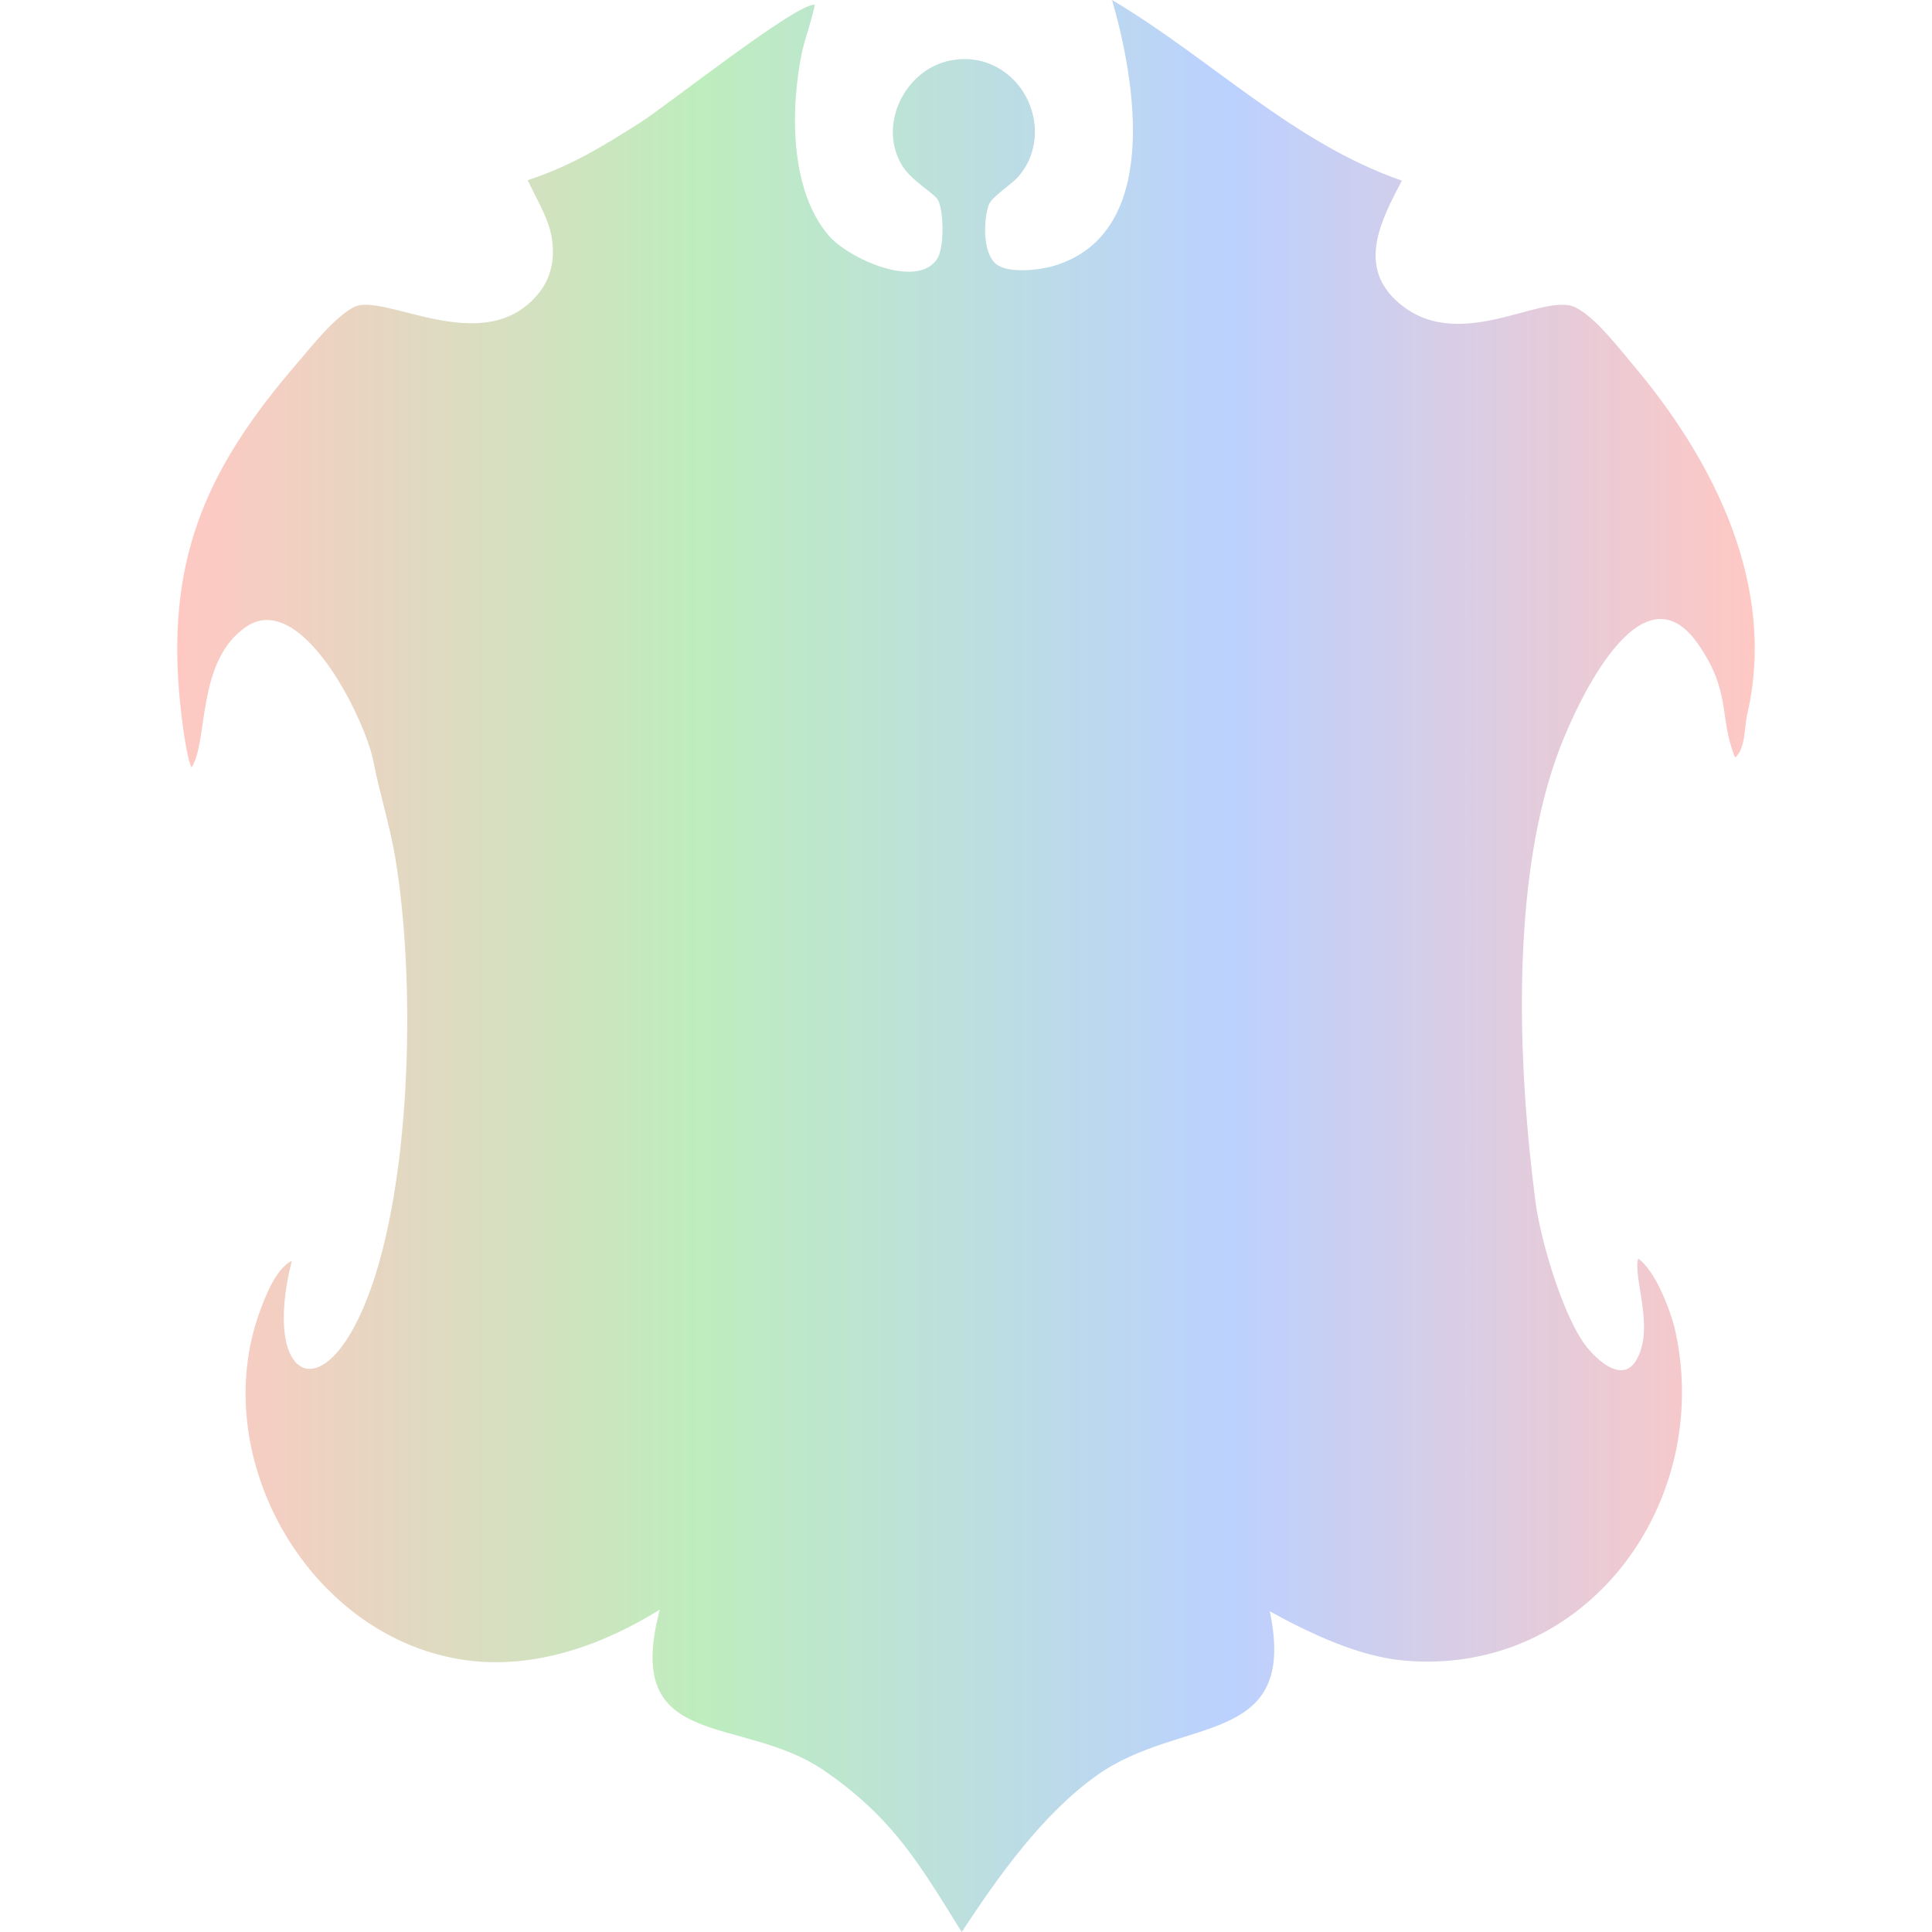
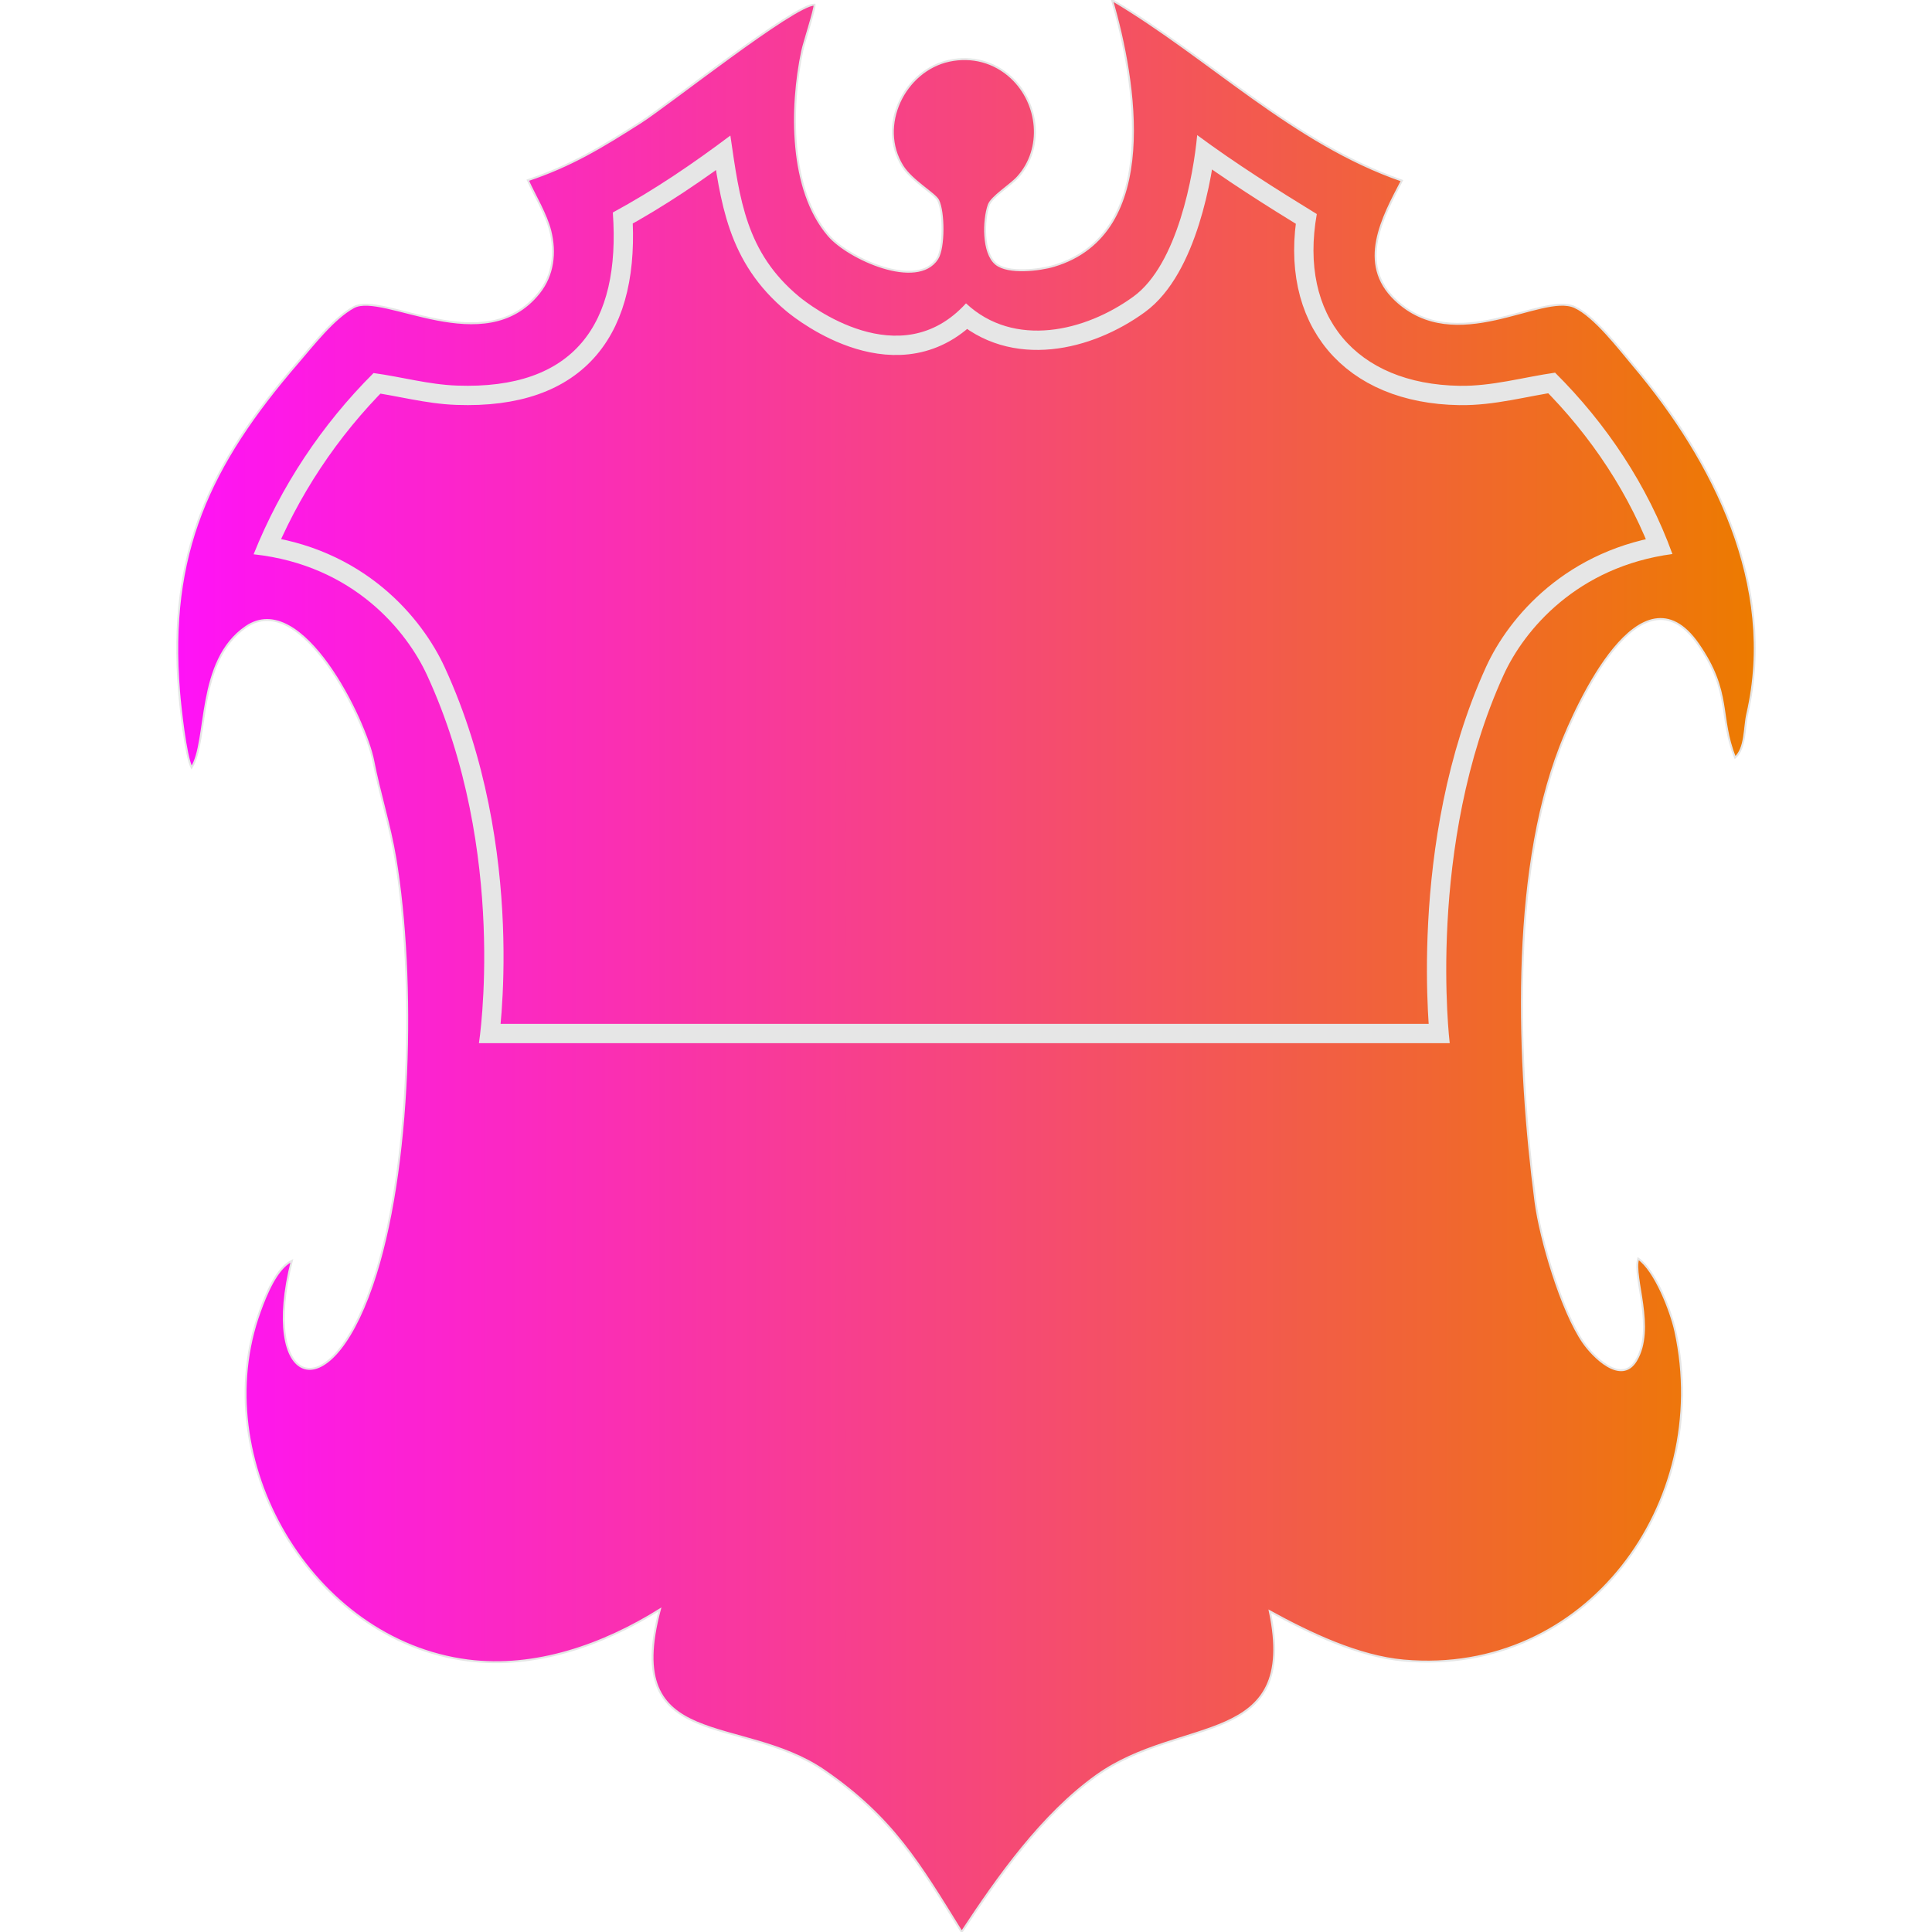
<svg xmlns="http://www.w3.org/2000/svg" viewBox="0 0 1000 1000">
  <defs>
    <style>
-       .cls-1{fill:url(#Soft_Spectrum)}
-       .cls-2{fill:none}
+       .cls-1{fill:url(#Magenta_to_Orange);stroke:#e6e6e6;stroke-miterlimit:10}
+       .cls-2{fill:none;stroke:#e6e6e6;stroke-width:20;stroke-miterlimit:10}
+       .cls-3{fill:none}
    </style>
-     <linearGradient id="Soft_Spectrum" x1="91.744" y1="500" x2="908.256" y2="500" gradientUnits="userSpaceOnUse">
-       <stop offset="0" stop-color="#ffc8c3" />
-       <stop offset="0.333" stop-color="#beedbe" />
-       <stop offset="0.667" stop-color="#bbd1ff" />
-       <stop offset="1" stop-color="#ffc8c3" />
+     <linearGradient id="Magenta_to_Orange" x1="91.744" y1="500" x2="908.256" y2="500" gradientUnits="userSpaceOnUse">
+       <stop offset="0" stop-color="#ff12f7" />
+       <stop offset="1" stop-color="#ed7b00" />
    </linearGradient>
+     <clipPath id="clip-path-1">
+       <path d="M750.372 539.954 C750.372 539.954 737.987 437.835 778.232 349.436 C788.932 325.933 816.4 293.333 865.641 286.763 C852.794 251.34 831.576 219.41 804.904 192.889 C788.299 195.263 772.338 199.977 755.392 199.696 C701.892 198.808 672.172 163.722 681.57 110.785 C660.483 97.856 639.556 84.641 619.657 69.925 C617.797 90.24 609.551 136.851 586.673 153.5 C561.694 171.679 524.903 180.281 500 157.006 C465.837 194.554 418.799 157.838 413.573 153.5 C386.1 130.699 382.862 103.253 378.038 70.158 C358.653 84.734 338.535 98.418 317.195 109.988 C321.37 167.812 297.142 201.777 236.544 199.58 C221.795 199.046 207.867 195.055 193.349 193.092 C166.573 219.772 145.322 251.801 131.268 286.896 C183.24 292.525 210.686 326.992 221.03 349.436 C263.312 441.18 247.895 539.954 247.895 539.954 Z" />
+     </clipPath>
  </defs>
  <g id="Pristine">
    <path id="plate" d="M575.602 0 C587.542 41.308 601.499 120.829 545.53 137.599 C538.17 139.804 521.896 141.759 515.583 136.672 C508.521 130.981 509.032 113.866 511.77 106.088 C513.245 101.895 522.95 95.934 526.746 91.768 C540.236 76.966 537.806 53.49 523.46 40.164 C514.678 32.007 503.012 28.918 491.312 31.432 C468.044 36.431 454.113 65.151 467.14 85.998 C471.898 93.614 483.914 100.319 485.577 103.641 C488.577 109.637 488.769 128.237 485.134 133.913 C474.883 149.919 439.279 133.946 428.941 121.928 C408.529 98.199 409.082 55.477 415.237 26.381 C416.18 21.925 421.869 4.61 421.633 2.403 C411.444 2.094 345.768 54.281 331.558 63.322 C311.608 76.016 295.792 85.73 273.17 93.281 C276.924 101.525 282.642 110.814 284.827 119.494 C287.648 130.703 286.356 142.351 278.996 151.576 C250.916 186.773 198.31 150.772 183.083 159.004 C172.701 164.617 161.929 178.595 154.167 187.582 C108.23 240.776 86.897 286.631 92.668 357.85 C93.304 365.695 96.029 391.165 99.144 397.291 C107.997 383.58 101.508 342.073 127.394 324.434 C156.171 304.826 189.107 372.686 193.207 393.836 C196.448 410.553 201.752 426.936 204.617 444.115 C214.977 506.237 213.138 605.839 192.508 665.416 C169.398 732.156 134.878 716.355 151.052 652.585 C142.912 656.538 137.424 670.753 134.48 678.831 C106.647 755.232 160.979 849.032 242.176 859.449 C277.227 863.945 312.266 851.365 341.547 833.098 C321.784 907.269 383.593 886.863 426.648 916.499 C462.096 940.899 475.842 964.647 497.772 1000 C516.715 971.224 539.417 939.156 567.602 919.007 C611.506 887.622 672.146 905.084 657.245 834.007 C677.755 845.294 703.104 857.43 726.718 859.512 C820.968 867.822 886.635 778.116 867.167 689.055 C864.884 678.61 856.767 657.556 847.93 651.463 C845.042 661.196 856.833 687.538 846.826 704.221 C839.149 717.019 824.506 702.073 819.47 694.75 C808.326 678.548 797.31 641.567 794.752 621.908 C785.575 551.369 781.528 454.187 807.551 386.754 C816.333 363.995 849.492 291.122 878.875 333.293 C896.4 358.445 889.498 370.902 898.077 392.136 C903.605 387.336 902.78 376.551 904.41 369.488 C919.736 303.092 887.044 238.409 845.567 189.235 C838.139 180.429 825.318 163.59 815.049 158.934 C797.887 151.152 753.488 184.872 722.208 155.141 C702.52 136.428 715.678 112.524 725.622 93.49 C669.407 74.077 626.25 30.029 575.602 0 Z" class="cls-1" />
-     <path id="photo-crop" d="M619.657 69.925 C617.797 90.24 609.551 136.851 586.673 153.5 C561.694 171.679 524.903 180.281 500 157.006 C465.837 194.554 418.799 157.838 413.573 153.5 C386.1 130.699 382.862 103.253 378.038 70.158 C358.653 84.734 338.535 98.418 317.195 109.988 C321.37 167.812 297.142 201.777 236.544 199.58 C221.795 199.046 207.867 195.055 193.349 193.092 C166.573 219.772 145.322 251.801 131.268 286.896 C147.317 288.634 158.251 289.285 171.966 298.991 C265.7 365.325 275.633 723.138 162.114 741.141 C176.995 801.547 224.534 839.707 287.64 822.211 C309.746 816.083 328.187 795.233 352.58 803.345 C388.771 815.381 365.298 853.965 370.737 859.167 C376.455 864.637 412.341 871.757 423.003 876.235 C451.451 888.182 478.899 915.259 498.826 938.44 C547.371 885.273 563.594 883.052 628.212 858.178 C624.929 836.754 618.461 818.134 641.727 805.474 C647.222 802.484 654.252 800.334 660.539 801.265 C675.747 803.519 688.166 815.347 702.988 819.674 C771.058 839.55 818.621 808.498 836.75 741.529 C715.507 720.137 739.987 361.96 827.214 298.309 C838.7 289.928 852 288.583 865.641 286.763 C852.794 251.34 831.576 219.41 804.904 192.889 C788.299 195.263 772.338 199.977 755.392 199.696 C701.892 198.808 672.172 163.722 681.57 110.785 C660.483 97.856 639.556 84.641 619.657 69.925 Z" class="cls-2" />
+     <g id="photo-crop">
+       <path d="M750.372 539.954 C750.372 539.954 737.987 437.835 778.232 349.436 C788.932 325.933 816.4 293.333 865.641 286.763 C852.794 251.34 831.576 219.41 804.904 192.889 C788.299 195.263 772.338 199.977 755.392 199.696 C701.892 198.808 672.172 163.722 681.57 110.785 C660.483 97.856 639.556 84.641 619.657 69.925 C617.797 90.24 609.551 136.851 586.673 153.5 C561.694 171.679 524.903 180.281 500 157.006 C465.837 194.554 418.799 157.838 413.573 153.5 C386.1 130.699 382.862 103.253 378.038 70.158 C358.653 84.734 338.535 98.418 317.195 109.988 C321.37 167.812 297.142 201.777 236.544 199.58 C221.795 199.046 207.867 195.055 193.349 193.092 C166.573 219.772 145.322 251.801 131.268 286.896 C183.24 292.525 210.686 326.992 221.03 349.436 C263.312 441.18 247.895 539.954 247.895 539.954 Z" class="cls-2" clip-path="url(#clip-path-1)" />
+     </g>
    <g id="Guidelines">
-       <path id="Content-safezone" d="M249.41 208.217 L747.498 208.217 L747.498 791.783 L249.41 791.783 Z" class="cls-2" />
-       <path id="six-key-stats" d="M249.41 639.974 L747.498 639.974 L747.498 790.784 L249.41 790.784 Z" class="cls-2" />
-       <path id="Name-and-job" d="M249.41 538.6 L747.498 538.6 L747.498 639.974 L249.41 639.974 Z" class="cls-2" />
-       <path id="OVR-number" d="M249.41 208.286 L390.383 208.286 L390.383 402.253 L249.41 402.253 Z" class="cls-2" />
+       <path id="Content-safezone" d="M240.672 197.981 L756.236 197.981 L756.236 802.019 L240.672 802.019 Z" class="cls-3" />
+       <path id="six-key-stats" d="M240.672 644.885 L756.236 644.885 L756.236 800.985 L240.672 800.985 Z" class="cls-3" />
+       <path id="Name-and-job" d="M240.672 539.954 L756.236 539.954 L756.236 644.885 L240.672 644.885 Z" class="cls-3" />
+       <path id="OVR-number" d="M240.672 198.051 L386.591 198.051 L386.591 398.823 L240.672 398.823 Z" class="cls-3" />
    </g>
  </g>
</svg>
